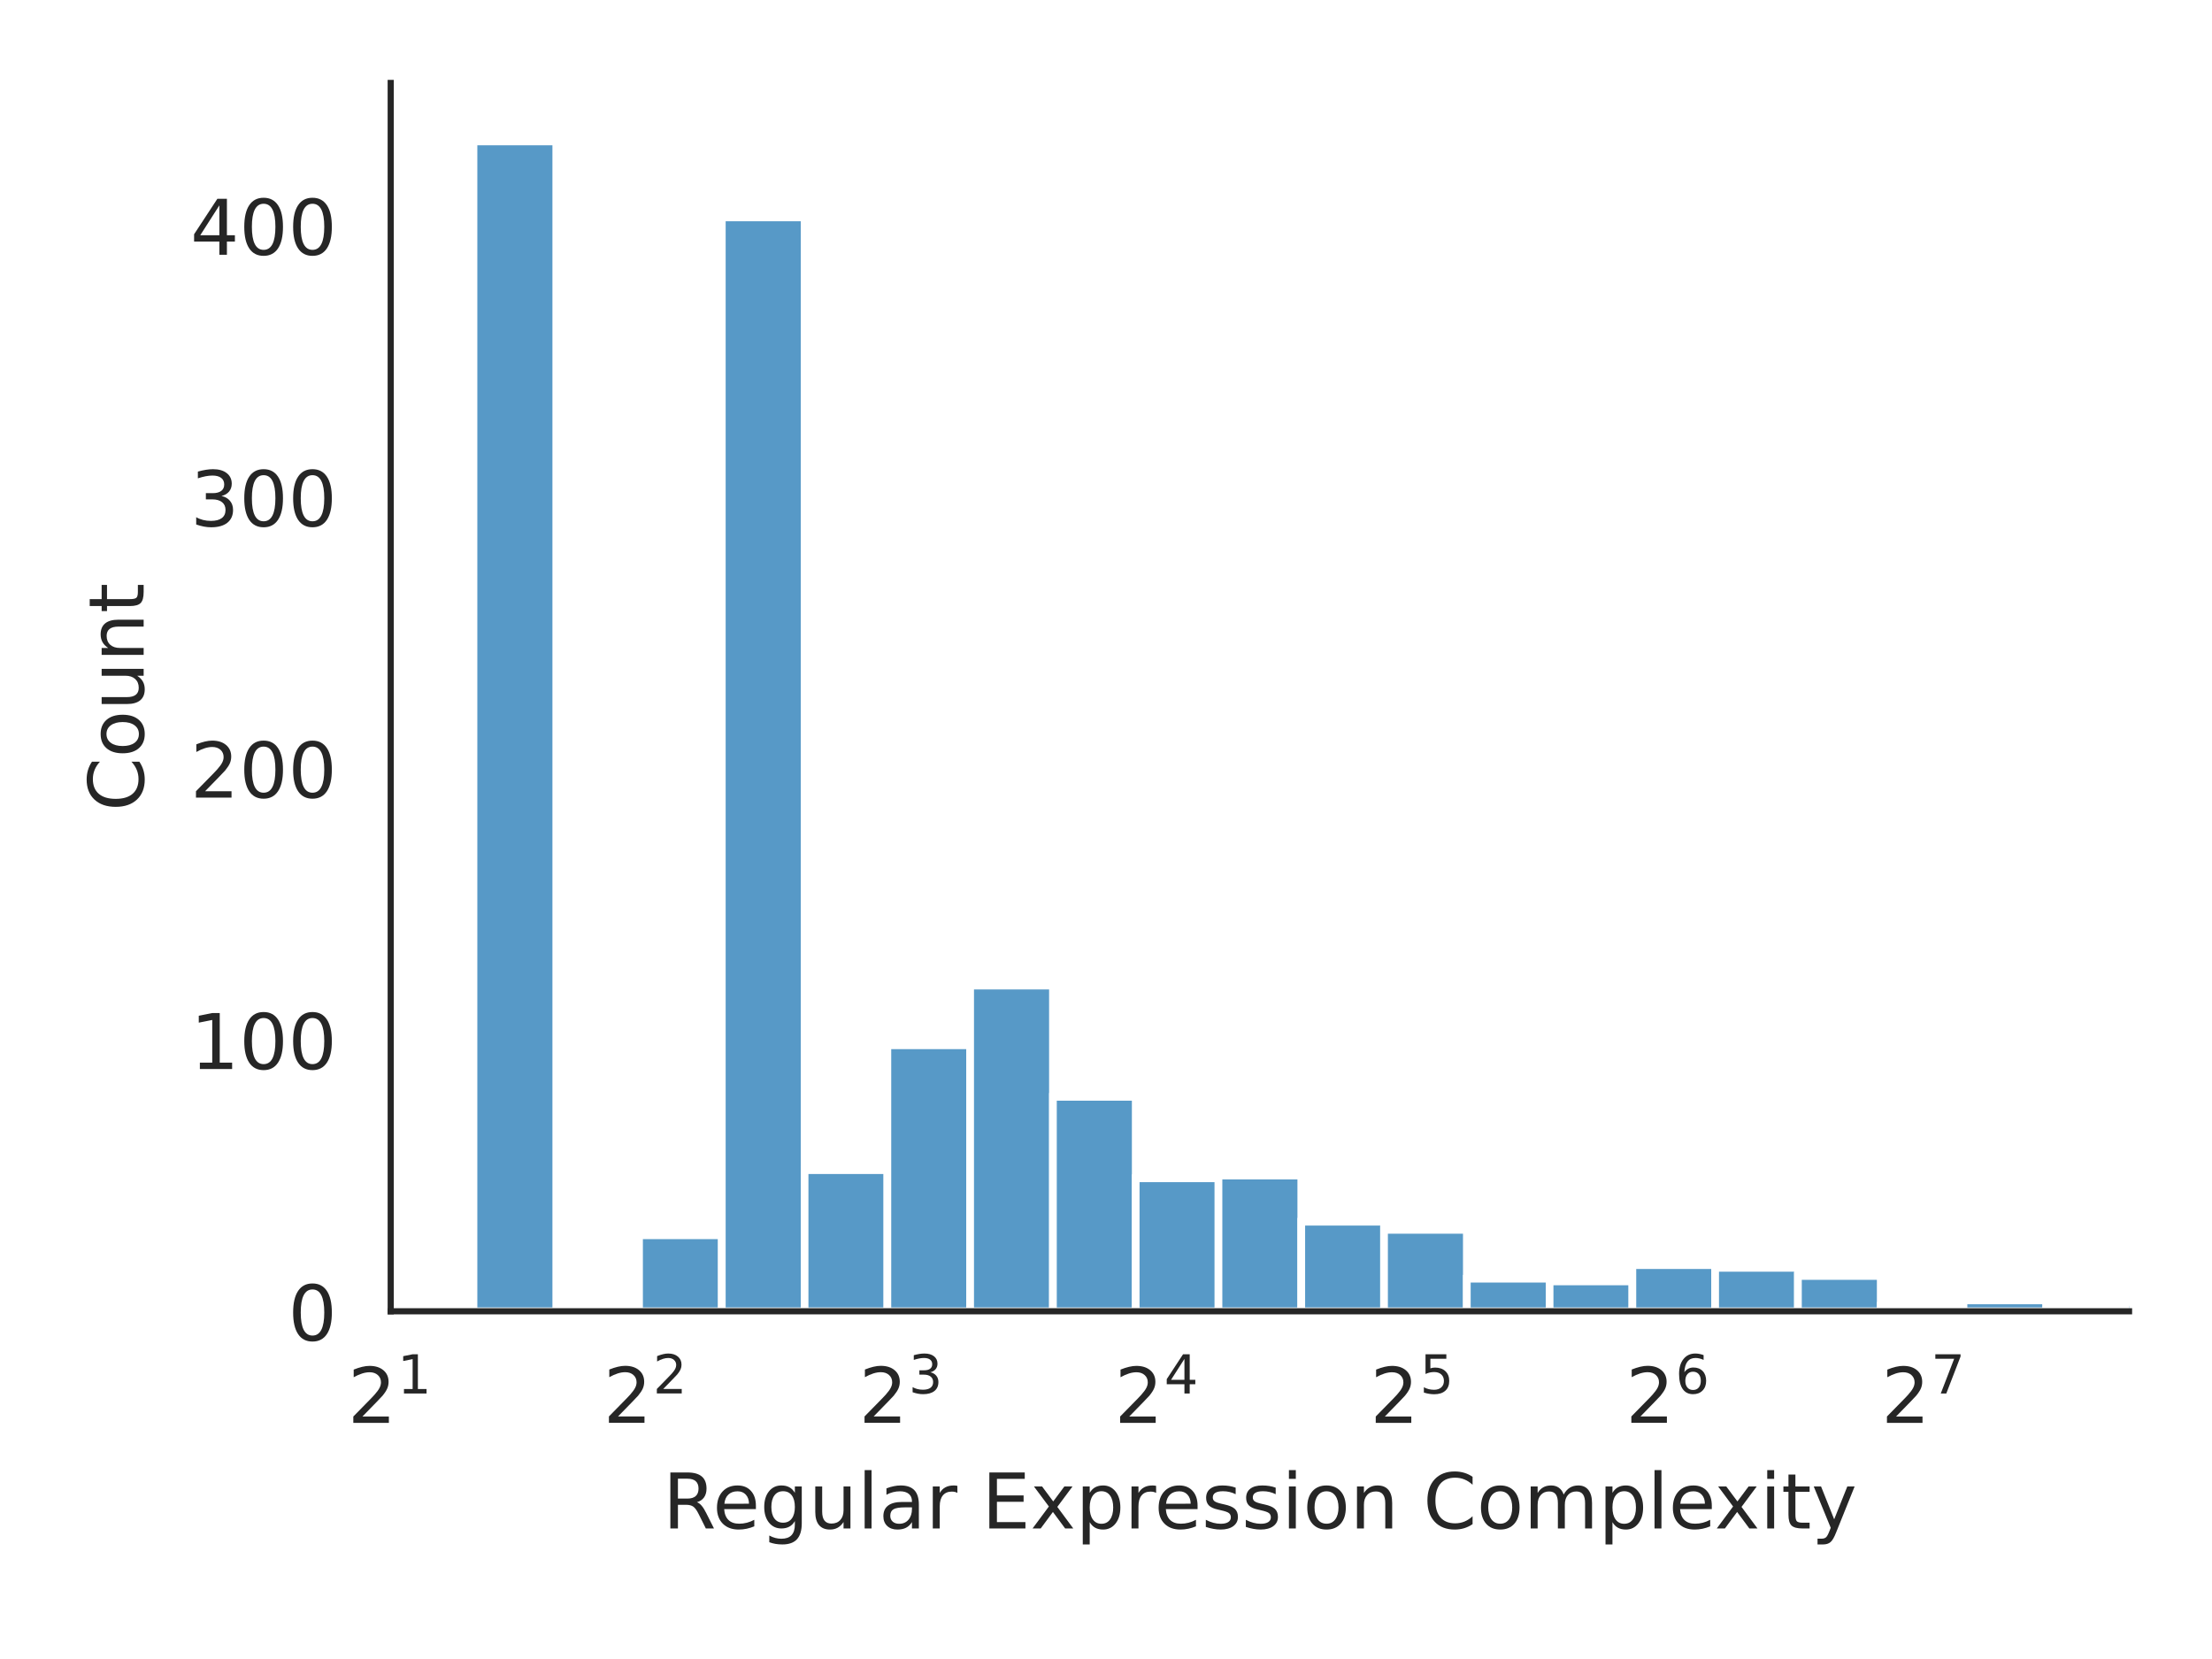
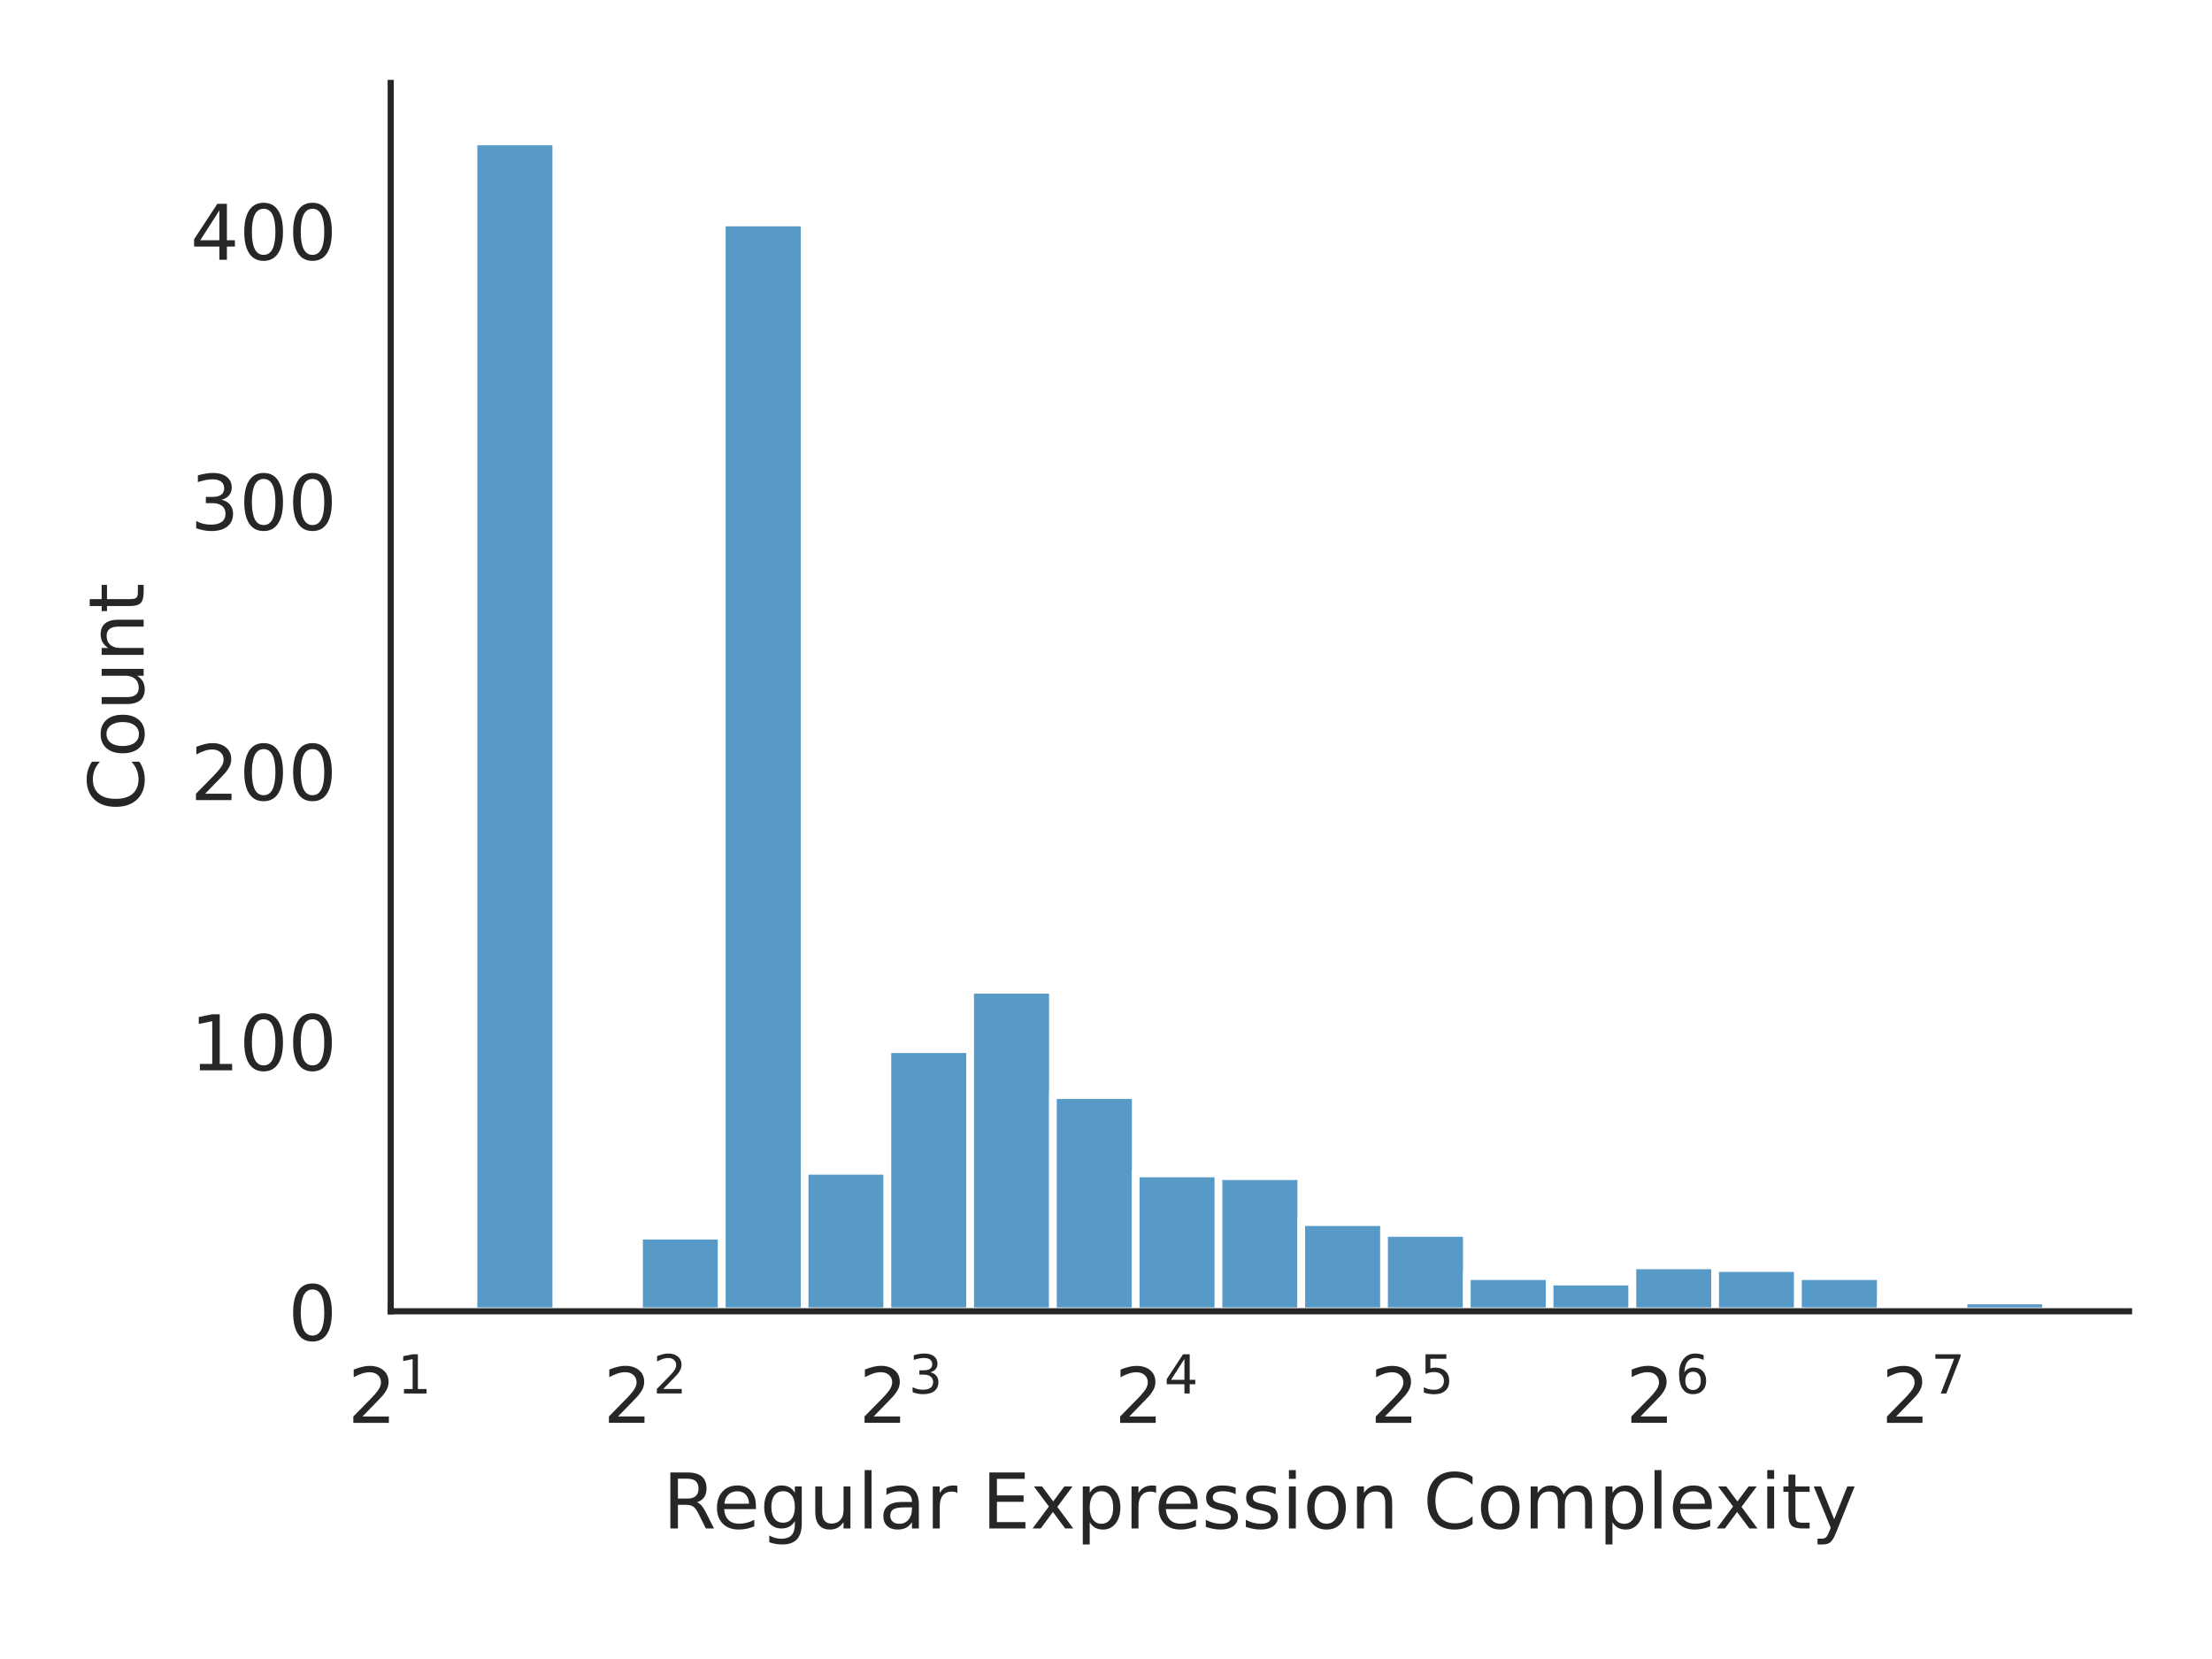
<svg xmlns="http://www.w3.org/2000/svg" xmlns:xlink="http://www.w3.org/1999/xlink" width="288pt" height="216pt" viewBox="0 0 288 216" version="1.1">
  <defs>
    <style type="text/css">*{stroke-linejoin: round; stroke-linecap: butt}</style>
  </defs>
  <g id="figure_1">
    <g id="patch_1">
      <path d="M 0 216  L 288 216  L 288 0  L 0 0  z " style="fill: #ffffff" />
    </g>
    <g id="axes_1">
      <g id="patch_2">
        <path d="M 50.87 170.728  L 277.2 170.728  L 277.2 10.8  L 50.87 10.8  z " style="fill: #ffffff" />
      </g>
      <g id="matplotlib.axis_1">
        <g id="xtick_1">
          <g id="text_1">
            <g style="fill: #262626" transform="translate(45.27 185.3264) scale(0.1 -0.1)">
              <defs>
                <path id="DejaVuSans-32" d="M 1228 531  L 3431 531  L 3431 0  L 469 0  L 469 531  Q 828 903 1448 1529  Q 2069 2156 2228 2338  Q 2531 2678 2651 2914  Q 2772 3150 2772 3378  Q 2772 3750 2511 3984  Q 2250 4219 1831 4219  Q 1534 4219 1204 4116  Q 875 4013 500 3803  L 500 4441  Q 881 4594 1212 4672  Q 1544 4750 1819 4750  Q 2544 4750 2975 4387  Q 3406 4025 3406 3419  Q 3406 3131 3298 2873  Q 3191 2616 2906 2266  Q 2828 2175 2409 1742  Q 1991 1309 1228 531  z " transform="scale(0.015625)" />
                <path id="DejaVuSans-31" d="M 794 531  L 1825 531  L 1825 4091  L 703 3866  L 703 4441  L 1819 4666  L 2450 4666  L 2450 531  L 3481 531  L 3481 0  L 794 0  L 794 531  z " transform="scale(0.015625)" />
              </defs>
              <use xlink:href="#DejaVuSans-32" transform="translate(0 0.684375)" />
              <use xlink:href="#DejaVuSans-31" transform="translate(64.58008 38.96563) scale(0.7)" />
            </g>
          </g>
        </g>
        <g id="xtick_2">
          <g id="text_2">
            <g style="fill: #262626" transform="translate(78.54942 185.3264) scale(0.1 -0.1)">
              <use xlink:href="#DejaVuSans-32" transform="translate(0 0.765625)" />
              <use xlink:href="#DejaVuSans-32" transform="translate(64.58008 39.04688) scale(0.7)" />
            </g>
          </g>
        </g>
        <g id="xtick_3">
          <g id="text_3">
            <g style="fill: #262626" transform="translate(111.8288 185.3264) scale(0.1 -0.1)">
              <defs>
                <path id="DejaVuSans-33" d="M 2597 2516  Q 3050 2419 3304 2112  Q 3559 1806 3559 1356  Q 3559 666 3084 287  Q 2609 -91 1734 -91  Q 1441 -91 1130 -33  Q 819 25 488 141  L 488 750  Q 750 597 1062 519  Q 1375 441 1716 441  Q 2309 441 2620 675  Q 2931 909 2931 1356  Q 2931 1769 2642 2001  Q 2353 2234 1838 2234  L 1294 2234  L 1294 2753  L 1863 2753  Q 2328 2753 2575 2939  Q 2822 3125 2822 3475  Q 2822 3834 2567 4026  Q 2313 4219 1838 4219  Q 1578 4219 1281 4162  Q 984 4106 628 3988  L 628 4550  Q 988 4650 1302 4700  Q 1616 4750 1894 4750  Q 2613 4750 3031 4423  Q 3450 4097 3450 3541  Q 3450 3153 3228 2886  Q 3006 2619 2597 2516  z " transform="scale(0.015625)" />
              </defs>
              <use xlink:href="#DejaVuSans-32" transform="translate(0 0.765625)" />
              <use xlink:href="#DejaVuSans-33" transform="translate(64.58008 39.04688) scale(0.7)" />
            </g>
          </g>
        </g>
        <g id="xtick_4">
          <g id="text_4">
            <g style="fill: #262626" transform="translate(145.1083 185.3264) scale(0.1 -0.1)">
              <defs>
                <path id="DejaVuSans-34" d="M 2419 4116  L 825 1625  L 2419 1625  L 2419 4116  z M 2253 4666  L 3047 4666  L 3047 1625  L 3713 1625  L 3713 1100  L 3047 1100  L 3047 0  L 2419 0  L 2419 1100  L 313 1100  L 313 1709  L 2253 4666  z " transform="scale(0.015625)" />
              </defs>
              <use xlink:href="#DejaVuSans-32" transform="translate(0 0.684375)" />
              <use xlink:href="#DejaVuSans-34" transform="translate(64.58008 38.96563) scale(0.7)" />
            </g>
          </g>
        </g>
        <g id="xtick_5">
          <g id="text_5">
            <g style="fill: #262626" transform="translate(178.3877 185.3264) scale(0.1 -0.1)">
              <defs>
                <path id="DejaVuSans-35" d="M 691 4666  L 3169 4666  L 3169 4134  L 1269 4134  L 1269 2991  Q 1406 3038 1543 3061  Q 1681 3084 1819 3084  Q 2600 3084 3056 2656  Q 3513 2228 3513 1497  Q 3513 744 3044 326  Q 2575 -91 1722 -91  Q 1428 -91 1123 -41  Q 819 9 494 109  L 494 744  Q 775 591 1075 516  Q 1375 441 1709 441  Q 2250 441 2565 725  Q 2881 1009 2881 1497  Q 2881 1984 2565 2268  Q 2250 2553 1709 2553  Q 1456 2553 1204 2497  Q 953 2441 691 2322  L 691 4666  z " transform="scale(0.015625)" />
              </defs>
              <use xlink:href="#DejaVuSans-32" transform="translate(0 0.684375)" />
              <use xlink:href="#DejaVuSans-35" transform="translate(64.58008 38.96563) scale(0.7)" />
            </g>
          </g>
        </g>
        <g id="xtick_6">
          <g id="text_6">
            <g style="fill: #262626" transform="translate(211.6671 185.3264) scale(0.1 -0.1)">
              <defs>
                <path id="DejaVuSans-36" d="M 2113 2584  Q 1688 2584 1439 2293  Q 1191 2003 1191 1497  Q 1191 994 1439 701  Q 1688 409 2113 409  Q 2538 409 2786 701  Q 3034 994 3034 1497  Q 3034 2003 2786 2293  Q 2538 2584 2113 2584  z M 3366 4563  L 3366 3988  Q 3128 4100 2886 4159  Q 2644 4219 2406 4219  Q 1781 4219 1451 3797  Q 1122 3375 1075 2522  Q 1259 2794 1537 2939  Q 1816 3084 2150 3084  Q 2853 3084 3261 2657  Q 3669 2231 3669 1497  Q 3669 778 3244 343  Q 2819 -91 2113 -91  Q 1303 -91 875 529  Q 447 1150 447 2328  Q 447 3434 972 4092  Q 1497 4750 2381 4750  Q 2619 4750 2861 4703  Q 3103 4656 3366 4563  z " transform="scale(0.015625)" />
              </defs>
              <use xlink:href="#DejaVuSans-32" transform="translate(0 0.765625)" />
              <use xlink:href="#DejaVuSans-36" transform="translate(64.58008 39.04688) scale(0.7)" />
            </g>
          </g>
        </g>
        <g id="xtick_7">
          <g id="text_7">
            <g style="fill: #262626" transform="translate(244.9465 185.3264) scale(0.1 -0.1)">
              <defs>
                <path id="DejaVuSans-37" d="M 525 4666  L 3525 4666  L 3525 4397  L 1831 0  L 1172 0  L 2766 4134  L 525 4134  L 525 4666  z " transform="scale(0.015625)" />
              </defs>
              <use xlink:href="#DejaVuSans-32" transform="translate(0 0.684375)" />
              <use xlink:href="#DejaVuSans-37" transform="translate(64.58008 38.96563) scale(0.7)" />
            </g>
          </g>
        </g>
        <g id="text_8">
          <g style="fill: #262626" transform="translate(86.29906 199.0046) scale(0.1 -0.1)">
            <defs>
              <path id="DejaVuSans-52" d="M 2841 2188  Q 3044 2119 3236 1894  Q 3428 1669 3622 1275  L 4263 0  L 3584 0  L 2988 1197  Q 2756 1666 2539 1819  Q 2322 1972 1947 1972  L 1259 1972  L 1259 0  L 628 0  L 628 4666  L 2053 4666  Q 2853 4666 3247 4331  Q 3641 3997 3641 3322  Q 3641 2881 3436 2590  Q 3231 2300 2841 2188  z M 1259 4147  L 1259 2491  L 2053 2491  Q 2509 2491 2742 2702  Q 2975 2913 2975 3322  Q 2975 3731 2742 3939  Q 2509 4147 2053 4147  L 1259 4147  z " transform="scale(0.015625)" />
              <path id="DejaVuSans-65" d="M 3597 1894  L 3597 1613  L 953 1613  Q 991 1019 1311 708  Q 1631 397 2203 397  Q 2534 397 2845 478  Q 3156 559 3463 722  L 3463 178  Q 3153 47 2828 -22  Q 2503 -91 2169 -91  Q 1331 -91 842 396  Q 353 884 353 1716  Q 353 2575 817 3079  Q 1281 3584 2069 3584  Q 2775 3584 3186 3129  Q 3597 2675 3597 1894  z M 3022 2063  Q 3016 2534 2758 2815  Q 2500 3097 2075 3097  Q 1594 3097 1305 2825  Q 1016 2553 972 2059  L 3022 2063  z " transform="scale(0.015625)" />
              <path id="DejaVuSans-67" d="M 2906 1791  Q 2906 2416 2648 2759  Q 2391 3103 1925 3103  Q 1463 3103 1205 2759  Q 947 2416 947 1791  Q 947 1169 1205 825  Q 1463 481 1925 481  Q 2391 481 2648 825  Q 2906 1169 2906 1791  z M 3481 434  Q 3481 -459 3084 -895  Q 2688 -1331 1869 -1331  Q 1566 -1331 1297 -1286  Q 1028 -1241 775 -1147  L 775 -588  Q 1028 -725 1275 -790  Q 1522 -856 1778 -856  Q 2344 -856 2625 -561  Q 2906 -266 2906 331  L 2906 616  Q 2728 306 2450 153  Q 2172 0 1784 0  Q 1141 0 747 490  Q 353 981 353 1791  Q 353 2603 747 3093  Q 1141 3584 1784 3584  Q 2172 3584 2450 3431  Q 2728 3278 2906 2969  L 2906 3500  L 3481 3500  L 3481 434  z " transform="scale(0.015625)" />
              <path id="DejaVuSans-75" d="M 544 1381  L 544 3500  L 1119 3500  L 1119 1403  Q 1119 906 1312 657  Q 1506 409 1894 409  Q 2359 409 2629 706  Q 2900 1003 2900 1516  L 2900 3500  L 3475 3500  L 3475 0  L 2900 0  L 2900 538  Q 2691 219 2414 64  Q 2138 -91 1772 -91  Q 1169 -91 856 284  Q 544 659 544 1381  z M 1991 3584  L 1991 3584  z " transform="scale(0.015625)" />
              <path id="DejaVuSans-6c" d="M 603 4863  L 1178 4863  L 1178 0  L 603 0  L 603 4863  z " transform="scale(0.015625)" />
              <path id="DejaVuSans-61" d="M 2194 1759  Q 1497 1759 1228 1600  Q 959 1441 959 1056  Q 959 750 1161 570  Q 1363 391 1709 391  Q 2188 391 2477 730  Q 2766 1069 2766 1631  L 2766 1759  L 2194 1759  z M 3341 1997  L 3341 0  L 2766 0  L 2766 531  Q 2569 213 2275 61  Q 1981 -91 1556 -91  Q 1019 -91 701 211  Q 384 513 384 1019  Q 384 1609 779 1909  Q 1175 2209 1959 2209  L 2766 2209  L 2766 2266  Q 2766 2663 2505 2880  Q 2244 3097 1772 3097  Q 1472 3097 1187 3025  Q 903 2953 641 2809  L 641 3341  Q 956 3463 1253 3523  Q 1550 3584 1831 3584  Q 2591 3584 2966 3190  Q 3341 2797 3341 1997  z " transform="scale(0.015625)" />
              <path id="DejaVuSans-72" d="M 2631 2963  Q 2534 3019 2420 3045  Q 2306 3072 2169 3072  Q 1681 3072 1420 2755  Q 1159 2438 1159 1844  L 1159 0  L 581 0  L 581 3500  L 1159 3500  L 1159 2956  Q 1341 3275 1631 3429  Q 1922 3584 2338 3584  Q 2397 3584 2469 3576  Q 2541 3569 2628 3553  L 2631 2963  z " transform="scale(0.015625)" />
              <path id="DejaVuSans-20" transform="scale(0.015625)" />
              <path id="DejaVuSans-45" d="M 628 4666  L 3578 4666  L 3578 4134  L 1259 4134  L 1259 2753  L 3481 2753  L 3481 2222  L 1259 2222  L 1259 531  L 3634 531  L 3634 0  L 628 0  L 628 4666  z " transform="scale(0.015625)" />
              <path id="DejaVuSans-78" d="M 3513 3500  L 2247 1797  L 3578 0  L 2900 0  L 1881 1375  L 863 0  L 184 0  L 1544 1831  L 300 3500  L 978 3500  L 1906 2253  L 2834 3500  L 3513 3500  z " transform="scale(0.015625)" />
              <path id="DejaVuSans-70" d="M 1159 525  L 1159 -1331  L 581 -1331  L 581 3500  L 1159 3500  L 1159 2969  Q 1341 3281 1617 3432  Q 1894 3584 2278 3584  Q 2916 3584 3314 3078  Q 3713 2572 3713 1747  Q 3713 922 3314 415  Q 2916 -91 2278 -91  Q 1894 -91 1617 61  Q 1341 213 1159 525  z M 3116 1747  Q 3116 2381 2855 2742  Q 2594 3103 2138 3103  Q 1681 3103 1420 2742  Q 1159 2381 1159 1747  Q 1159 1113 1420 752  Q 1681 391 2138 391  Q 2594 391 2855 752  Q 3116 1113 3116 1747  z " transform="scale(0.015625)" />
              <path id="DejaVuSans-73" d="M 2834 3397  L 2834 2853  Q 2591 2978 2328 3040  Q 2066 3103 1784 3103  Q 1356 3103 1142 2972  Q 928 2841 928 2578  Q 928 2378 1081 2264  Q 1234 2150 1697 2047  L 1894 2003  Q 2506 1872 2764 1633  Q 3022 1394 3022 966  Q 3022 478 2636 193  Q 2250 -91 1575 -91  Q 1294 -91 989 -36  Q 684 19 347 128  L 347 722  Q 666 556 975 473  Q 1284 391 1588 391  Q 1994 391 2212 530  Q 2431 669 2431 922  Q 2431 1156 2273 1281  Q 2116 1406 1581 1522  L 1381 1569  Q 847 1681 609 1914  Q 372 2147 372 2553  Q 372 3047 722 3315  Q 1072 3584 1716 3584  Q 2034 3584 2315 3537  Q 2597 3491 2834 3397  z " transform="scale(0.015625)" />
              <path id="DejaVuSans-69" d="M 603 3500  L 1178 3500  L 1178 0  L 603 0  L 603 3500  z M 603 4863  L 1178 4863  L 1178 4134  L 603 4134  L 603 4863  z " transform="scale(0.015625)" />
              <path id="DejaVuSans-6f" d="M 1959 3097  Q 1497 3097 1228 2736  Q 959 2375 959 1747  Q 959 1119 1226 758  Q 1494 397 1959 397  Q 2419 397 2687 759  Q 2956 1122 2956 1747  Q 2956 2369 2687 2733  Q 2419 3097 1959 3097  z M 1959 3584  Q 2709 3584 3137 3096  Q 3566 2609 3566 1747  Q 3566 888 3137 398  Q 2709 -91 1959 -91  Q 1206 -91 779 398  Q 353 888 353 1747  Q 353 2609 779 3096  Q 1206 3584 1959 3584  z " transform="scale(0.015625)" />
              <path id="DejaVuSans-6e" d="M 3513 2113  L 3513 0  L 2938 0  L 2938 2094  Q 2938 2591 2744 2837  Q 2550 3084 2163 3084  Q 1697 3084 1428 2787  Q 1159 2491 1159 1978  L 1159 0  L 581 0  L 581 3500  L 1159 3500  L 1159 2956  Q 1366 3272 1645 3428  Q 1925 3584 2291 3584  Q 2894 3584 3203 3211  Q 3513 2838 3513 2113  z " transform="scale(0.015625)" />
              <path id="DejaVuSans-43" d="M 4122 4306  L 4122 3641  Q 3803 3938 3442 4084  Q 3081 4231 2675 4231  Q 1875 4231 1450 3742  Q 1025 3253 1025 2328  Q 1025 1406 1450 917  Q 1875 428 2675 428  Q 3081 428 3442 575  Q 3803 722 4122 1019  L 4122 359  Q 3791 134 3420 21  Q 3050 -91 2638 -91  Q 1578 -91 968 557  Q 359 1206 359 2328  Q 359 3453 968 4101  Q 1578 4750 2638 4750  Q 3056 4750 3426 4639  Q 3797 4528 4122 4306  z " transform="scale(0.015625)" />
              <path id="DejaVuSans-6d" d="M 3328 2828  Q 3544 3216 3844 3400  Q 4144 3584 4550 3584  Q 5097 3584 5394 3201  Q 5691 2819 5691 2113  L 5691 0  L 5113 0  L 5113 2094  Q 5113 2597 4934 2840  Q 4756 3084 4391 3084  Q 3944 3084 3684 2787  Q 3425 2491 3425 1978  L 3425 0  L 2847 0  L 2847 2094  Q 2847 2600 2669 2842  Q 2491 3084 2119 3084  Q 1678 3084 1418 2786  Q 1159 2488 1159 1978  L 1159 0  L 581 0  L 581 3500  L 1159 3500  L 1159 2956  Q 1356 3278 1631 3431  Q 1906 3584 2284 3584  Q 2666 3584 2933 3390  Q 3200 3197 3328 2828  z " transform="scale(0.015625)" />
              <path id="DejaVuSans-74" d="M 1172 4494  L 1172 3500  L 2356 3500  L 2356 3053  L 1172 3053  L 1172 1153  Q 1172 725 1289 603  Q 1406 481 1766 481  L 2356 481  L 2356 0  L 1766 0  Q 1100 0 847 248  Q 594 497 594 1153  L 594 3053  L 172 3053  L 172 3500  L 594 3500  L 594 4494  L 1172 4494  z " transform="scale(0.015625)" />
              <path id="DejaVuSans-79" d="M 2059 -325  Q 1816 -950 1584 -1140  Q 1353 -1331 966 -1331  L 506 -1331  L 506 -850  L 844 -850  Q 1081 -850 1212 -737  Q 1344 -625 1503 -206  L 1606 56  L 191 3500  L 800 3500  L 1894 763  L 2988 3500  L 3597 3500  L 2059 -325  z " transform="scale(0.015625)" />
            </defs>
            <use xlink:href="#DejaVuSans-52" />
            <use xlink:href="#DejaVuSans-65" x="64.982" />
            <use xlink:href="#DejaVuSans-67" x="126.506" />
            <use xlink:href="#DejaVuSans-75" x="189.982" />
            <use xlink:href="#DejaVuSans-6c" x="253.361" />
            <use xlink:href="#DejaVuSans-61" x="281.145" />
            <use xlink:href="#DejaVuSans-72" x="342.424" />
            <use xlink:href="#DejaVuSans-20" x="383.537" />
            <use xlink:href="#DejaVuSans-45" x="415.324" />
            <use xlink:href="#DejaVuSans-78" x="478.508" />
            <use xlink:href="#DejaVuSans-70" x="537.688" />
            <use xlink:href="#DejaVuSans-72" x="601.164" />
            <use xlink:href="#DejaVuSans-65" x="640.027" />
            <use xlink:href="#DejaVuSans-73" x="701.551" />
            <use xlink:href="#DejaVuSans-73" x="753.65" />
            <use xlink:href="#DejaVuSans-69" x="805.75" />
            <use xlink:href="#DejaVuSans-6f" x="833.533" />
            <use xlink:href="#DejaVuSans-6e" x="894.715" />
            <use xlink:href="#DejaVuSans-20" x="958.094" />
            <use xlink:href="#DejaVuSans-43" x="989.881" />
            <use xlink:href="#DejaVuSans-6f" x="1059.705" />
            <use xlink:href="#DejaVuSans-6d" x="1120.887" />
            <use xlink:href="#DejaVuSans-70" x="1218.299" />
            <use xlink:href="#DejaVuSans-6c" x="1281.775" />
            <use xlink:href="#DejaVuSans-65" x="1309.559" />
            <use xlink:href="#DejaVuSans-78" x="1369.332" />
            <use xlink:href="#DejaVuSans-69" x="1428.512" />
            <use xlink:href="#DejaVuSans-74" x="1456.295" />
            <use xlink:href="#DejaVuSans-79" x="1495.504" />
          </g>
        </g>
      </g>
      <g id="matplotlib.axis_2">
        <g id="ytick_1">
          <g id="text_9">
            <g style="fill: #262626" transform="translate(37.5075 174.5272) scale(0.1 -0.1)">
              <defs>
                <path id="DejaVuSans-30" d="M 2034 4250  Q 1547 4250 1301 3770  Q 1056 3291 1056 2328  Q 1056 1369 1301 889  Q 1547 409 2034 409  Q 2525 409 2770 889  Q 3016 1369 3016 2328  Q 3016 3291 2770 3770  Q 2525 4250 2034 4250  z M 2034 4750  Q 2819 4750 3233 4129  Q 3647 3509 3647 2328  Q 3647 1150 3233 529  Q 2819 -91 2034 -91  Q 1250 -91 836 529  Q 422 1150 422 2328  Q 422 3509 836 4129  Q 1250 4750 2034 4750  z " transform="scale(0.015625)" />
              </defs>
              <use xlink:href="#DejaVuSans-30" />
            </g>
          </g>
        </g>
        <g id="ytick_2">
          <g id="text_10">
-             <g style="fill: #262626" transform="translate(24.7825 139.1879) scale(0.1 -0.1)">
+             <g style="fill: #262626" transform="translate(24.7825 139.3511) scale(0.1 -0.1)">
              <use xlink:href="#DejaVuSans-31" />
              <use xlink:href="#DejaVuSans-30" x="63.623" />
              <use xlink:href="#DejaVuSans-30" x="127.246" />
            </g>
          </g>
        </g>
        <g id="ytick_3">
          <g id="text_11">
-             <g style="fill: #262626" transform="translate(24.7825 103.8486) scale(0.1 -0.1)">
+             <g style="fill: #262626" transform="translate(24.7825 104.1751) scale(0.1 -0.1)">
              <use xlink:href="#DejaVuSans-32" />
              <use xlink:href="#DejaVuSans-30" x="63.623" />
              <use xlink:href="#DejaVuSans-30" x="127.246" />
            </g>
          </g>
        </g>
        <g id="ytick_4">
          <g id="text_12">
-             <g style="fill: #262626" transform="translate(24.7825 68.50932) scale(0.1 -0.1)">
+             <g style="fill: #262626" transform="translate(24.7825 68.99901) scale(0.1 -0.1)">
              <use xlink:href="#DejaVuSans-33" />
              <use xlink:href="#DejaVuSans-30" x="63.623" />
              <use xlink:href="#DejaVuSans-30" x="127.246" />
            </g>
          </g>
        </g>
        <g id="ytick_5">
          <g id="text_13">
-             <g style="fill: #262626" transform="translate(24.7825 33.17002) scale(0.1 -0.1)">
+             <g style="fill: #262626" transform="translate(24.7825 33.82294) scale(0.1 -0.1)">
              <use xlink:href="#DejaVuSans-34" />
              <use xlink:href="#DejaVuSans-30" x="63.623" />
              <use xlink:href="#DejaVuSans-30" x="127.246" />
            </g>
          </g>
        </g>
        <g id="text_14">
          <g style="fill: #262626" transform="translate(18.70281 105.6124) rotate(-90) scale(0.1 -0.1)">
            <use xlink:href="#DejaVuSans-43" />
            <use xlink:href="#DejaVuSans-6f" x="69.824" />
            <use xlink:href="#DejaVuSans-75" x="131.006" />
            <use xlink:href="#DejaVuSans-6e" x="194.385" />
            <use xlink:href="#DejaVuSans-74" x="257.764" />
          </g>
        </g>
      </g>
      <g id="patch_3">
-         <path d="M 50.87 170.728  L 61.648 170.728  L 61.648 170.021  L 50.87 170.021  z " clip-path="url(#p1a9a3361ee)" style="fill: #1f77b4; fill-opacity: 0.75; stroke: #ffffff; stroke-linejoin: miter" />
+         <path d="M 50.87 170.728  L 61.648 170.728  L 61.648 170.024  L 50.87 170.024  z " clip-path="url(#p1a9a3361ee)" style="fill: #1f77b4; fill-opacity: 0.75; stroke: #ffffff; stroke-linejoin: miter" />
      </g>
      <g id="patch_4">
        <path d="M 61.648 170.728  L 72.425 170.728  L 72.425 18.416  L 61.648 18.416  z " clip-path="url(#p1a9a3361ee)" style="fill: #1f77b4; fill-opacity: 0.75; stroke: #ffffff; stroke-linejoin: miter" />
      </g>
      <g id="patch_5">
        <path d="M 72.425 170.728  L 83.203 170.728  L 83.203 170.728  L 72.425 170.728  z " clip-path="url(#p1a9a3361ee)" style="fill: #1f77b4; fill-opacity: 0.75; stroke: #ffffff; stroke-linejoin: miter" />
      </g>
      <g id="patch_6">
-         <path d="M 83.203 170.728  L 93.98 170.728  L 93.98 160.833  L 83.203 160.833  z " clip-path="url(#p1a9a3361ee)" style="fill: #1f77b4; fill-opacity: 0.75; stroke: #ffffff; stroke-linejoin: miter" />
+         <path d="M 83.203 170.728  L 93.98 170.728  L 93.98 160.879  L 83.203 160.879  z " clip-path="url(#p1a9a3361ee)" style="fill: #1f77b4; fill-opacity: 0.75; stroke: #ffffff; stroke-linejoin: miter" />
      </g>
      <g id="patch_7">
-         <path d="M 93.98 170.728  L 104.758 170.728  L 104.758 28.311  L 93.98 28.311  z " clip-path="url(#p1a9a3361ee)" style="fill: #1f77b4; fill-opacity: 0.75; stroke: #ffffff; stroke-linejoin: miter" />
+         <path d="M 93.98 170.728  L 104.758 170.728  L 104.758 28.968  L 93.98 28.968  z " clip-path="url(#p1a9a3361ee)" style="fill: #1f77b4; fill-opacity: 0.75; stroke: #ffffff; stroke-linejoin: miter" />
      </g>
      <g id="patch_8">
-         <path d="M 104.758 170.728  L 115.536 170.728  L 115.536 152.352  L 104.758 152.352  z " clip-path="url(#p1a9a3361ee)" style="fill: #1f77b4; fill-opacity: 0.75; stroke: #ffffff; stroke-linejoin: miter" />
+         <path d="M 104.758 170.728  L 115.536 170.728  L 115.536 152.436  L 104.758 152.436  z " clip-path="url(#p1a9a3361ee)" style="fill: #1f77b4; fill-opacity: 0.75; stroke: #ffffff; stroke-linejoin: miter" />
      </g>
      <g id="patch_9">
-         <path d="M 115.536 170.728  L 126.313 170.728  L 126.313 136.095  L 115.536 136.095  z " clip-path="url(#p1a9a3361ee)" style="fill: #1f77b4; fill-opacity: 0.75; stroke: #ffffff; stroke-linejoin: miter" />
+         <path d="M 115.536 170.728  L 126.313 170.728  L 126.313 136.607  L 115.536 136.607  z " clip-path="url(#p1a9a3361ee)" style="fill: #1f77b4; fill-opacity: 0.75; stroke: #ffffff; stroke-linejoin: miter" />
      </g>
      <g id="patch_10">
-         <path d="M 126.313 170.728  L 137.091 170.728  L 137.091 128.321  L 126.313 128.321  z " clip-path="url(#p1a9a3361ee)" style="fill: #1f77b4; fill-opacity: 0.75; stroke: #ffffff; stroke-linejoin: miter" />
+         <path d="M 126.313 170.728  L 137.091 170.728  L 137.091 128.868  L 126.313 128.868  z " clip-path="url(#p1a9a3361ee)" style="fill: #1f77b4; fill-opacity: 0.75; stroke: #ffffff; stroke-linejoin: miter" />
      </g>
      <g id="patch_11">
-         <path d="M 137.091 170.728  L 147.869 170.728  L 147.869 142.81  L 137.091 142.81  z " clip-path="url(#p1a9a3361ee)" style="fill: #1f77b4; fill-opacity: 0.75; stroke: #ffffff; stroke-linejoin: miter" />
+         <path d="M 137.091 170.728  L 147.869 170.728  L 147.869 142.587  L 137.091 142.587  z " clip-path="url(#p1a9a3361ee)" style="fill: #1f77b4; fill-opacity: 0.75; stroke: #ffffff; stroke-linejoin: miter" />
      </g>
      <g id="patch_12">
-         <path d="M 147.869 170.728  L 158.646 170.728  L 158.646 153.412  L 147.869 153.412  z " clip-path="url(#p1a9a3361ee)" style="fill: #1f77b4; fill-opacity: 0.75; stroke: #ffffff; stroke-linejoin: miter" />
+         <path d="M 147.869 170.728  L 158.646 170.728  L 158.646 152.788  L 147.869 152.788  z " clip-path="url(#p1a9a3361ee)" style="fill: #1f77b4; fill-opacity: 0.75; stroke: #ffffff; stroke-linejoin: miter" />
      </g>
      <g id="patch_13">
-         <path d="M 158.646 170.728  L 169.424 170.728  L 169.424 153.058  L 158.646 153.058  z " clip-path="url(#p1a9a3361ee)" style="fill: #1f77b4; fill-opacity: 0.75; stroke: #ffffff; stroke-linejoin: miter" />
+         <path d="M 158.646 170.728  L 169.424 170.728  L 169.424 153.14  L 158.646 153.14  z " clip-path="url(#p1a9a3361ee)" style="fill: #1f77b4; fill-opacity: 0.75; stroke: #ffffff; stroke-linejoin: miter" />
      </g>
      <g id="patch_14">
-         <path d="M 169.424 170.728  L 180.201 170.728  L 180.201 159.066  L 169.424 159.066  z " clip-path="url(#p1a9a3361ee)" style="fill: #1f77b4; fill-opacity: 0.75; stroke: #ffffff; stroke-linejoin: miter" />
+         <path d="M 169.424 170.728  L 180.201 170.728  L 180.201 159.12  L 169.424 159.12  z " clip-path="url(#p1a9a3361ee)" style="fill: #1f77b4; fill-opacity: 0.75; stroke: #ffffff; stroke-linejoin: miter" />
      </g>
      <g id="patch_15">
-         <path d="M 180.201 170.728  L 190.979 170.728  L 190.979 160.126  L 180.201 160.126  z " clip-path="url(#p1a9a3361ee)" style="fill: #1f77b4; fill-opacity: 0.75; stroke: #ffffff; stroke-linejoin: miter" />
+         <path d="M 180.201 170.728  L 190.979 170.728  L 190.979 160.527  L 180.201 160.527  z " clip-path="url(#p1a9a3361ee)" style="fill: #1f77b4; fill-opacity: 0.75; stroke: #ffffff; stroke-linejoin: miter" />
      </g>
      <g id="patch_16">
-         <path d="M 190.979 170.728  L 201.757 170.728  L 201.757 166.487  L 190.979 166.487  z " clip-path="url(#p1a9a3361ee)" style="fill: #1f77b4; fill-opacity: 0.75; stroke: #ffffff; stroke-linejoin: miter" />
+         <path d="M 190.979 170.728  L 201.757 170.728  L 201.757 166.155  L 190.979 166.155  z " clip-path="url(#p1a9a3361ee)" style="fill: #1f77b4; fill-opacity: 0.75; stroke: #ffffff; stroke-linejoin: miter" />
      </g>
      <g id="patch_17">
-         <path d="M 201.757 170.728  L 212.534 170.728  L 212.534 166.841  L 201.757 166.841  z " clip-path="url(#p1a9a3361ee)" style="fill: #1f77b4; fill-opacity: 0.75; stroke: #ffffff; stroke-linejoin: miter" />
+         <path d="M 201.757 170.728  L 212.534 170.728  L 212.534 166.859  L 201.757 166.859  z " clip-path="url(#p1a9a3361ee)" style="fill: #1f77b4; fill-opacity: 0.75; stroke: #ffffff; stroke-linejoin: miter" />
      </g>
      <g id="patch_18">
-         <path d="M 212.534 170.728  L 223.312 170.728  L 223.312 164.72  L 212.534 164.72  z " clip-path="url(#p1a9a3361ee)" style="fill: #1f77b4; fill-opacity: 0.75; stroke: #ffffff; stroke-linejoin: miter" />
+         <path d="M 212.534 170.728  L 223.312 170.728  L 223.312 164.748  L 212.534 164.748  z " clip-path="url(#p1a9a3361ee)" style="fill: #1f77b4; fill-opacity: 0.75; stroke: #ffffff; stroke-linejoin: miter" />
      </g>
      <g id="patch_19">
-         <path d="M 223.312 170.728  L 234.09 170.728  L 234.09 165.074  L 223.312 165.074  z " clip-path="url(#p1a9a3361ee)" style="fill: #1f77b4; fill-opacity: 0.75; stroke: #ffffff; stroke-linejoin: miter" />
+         <path d="M 223.312 170.728  L 234.09 170.728  L 234.09 165.1  L 223.312 165.1  z " clip-path="url(#p1a9a3361ee)" style="fill: #1f77b4; fill-opacity: 0.75; stroke: #ffffff; stroke-linejoin: miter" />
      </g>
      <g id="patch_20">
-         <path d="M 234.09 170.728  L 244.867 170.728  L 244.867 166.134  L 234.09 166.134  z " clip-path="url(#p1a9a3361ee)" style="fill: #1f77b4; fill-opacity: 0.75; stroke: #ffffff; stroke-linejoin: miter" />
+         <path d="M 234.09 170.728  L 244.867 170.728  L 244.867 166.155  L 234.09 166.155  z " clip-path="url(#p1a9a3361ee)" style="fill: #1f77b4; fill-opacity: 0.75; stroke: #ffffff; stroke-linejoin: miter" />
      </g>
      <g id="patch_21">
-         <path d="M 244.867 170.728  L 255.645 170.728  L 255.645 170.021  L 244.867 170.021  z " clip-path="url(#p1a9a3361ee)" style="fill: #1f77b4; fill-opacity: 0.75; stroke: #ffffff; stroke-linejoin: miter" />
+         <path d="M 244.867 170.728  L 255.645 170.728  L 255.645 170.024  L 244.867 170.024  z " clip-path="url(#p1a9a3361ee)" style="fill: #1f77b4; fill-opacity: 0.75; stroke: #ffffff; stroke-linejoin: miter" />
      </g>
      <g id="patch_22">
-         <path d="M 255.645 170.728  L 266.422 170.728  L 266.422 169.314  L 255.645 169.314  z " clip-path="url(#p1a9a3361ee)" style="fill: #1f77b4; fill-opacity: 0.75; stroke: #ffffff; stroke-linejoin: miter" />
+         <path d="M 255.645 170.728  L 266.422 170.728  L 266.422 169.321  L 255.645 169.321  z " clip-path="url(#p1a9a3361ee)" style="fill: #1f77b4; fill-opacity: 0.75; stroke: #ffffff; stroke-linejoin: miter" />
      </g>
      <g id="patch_23">
-         <path d="M 266.422 170.728  L 277.2 170.728  L 277.2 170.021  L 266.422 170.021  z " clip-path="url(#p1a9a3361ee)" style="fill: #1f77b4; fill-opacity: 0.75; stroke: #ffffff; stroke-linejoin: miter" />
+         <path d="M 266.422 170.728  L 277.2 170.728  L 277.2 170.024  L 266.422 170.024  z " clip-path="url(#p1a9a3361ee)" style="fill: #1f77b4; fill-opacity: 0.75; stroke: #ffffff; stroke-linejoin: miter" />
      </g>
      <g id="patch_24">
        <path d="M 50.87 170.728  L 50.87 10.8  " style="fill: none; stroke: #262626; stroke-width: 0.8; stroke-linejoin: miter; stroke-linecap: square" />
      </g>
      <g id="patch_25">
        <path d="M 50.87 170.728  L 277.2 170.728  " style="fill: none; stroke: #262626; stroke-width: 0.8; stroke-linejoin: miter; stroke-linecap: square" />
      </g>
    </g>
  </g>
  <defs>
    <clipPath id="p1a9a3361ee">
      <rect x="50.87" y="10.8" width="226.33" height="159.928" />
    </clipPath>
  </defs>
</svg>
